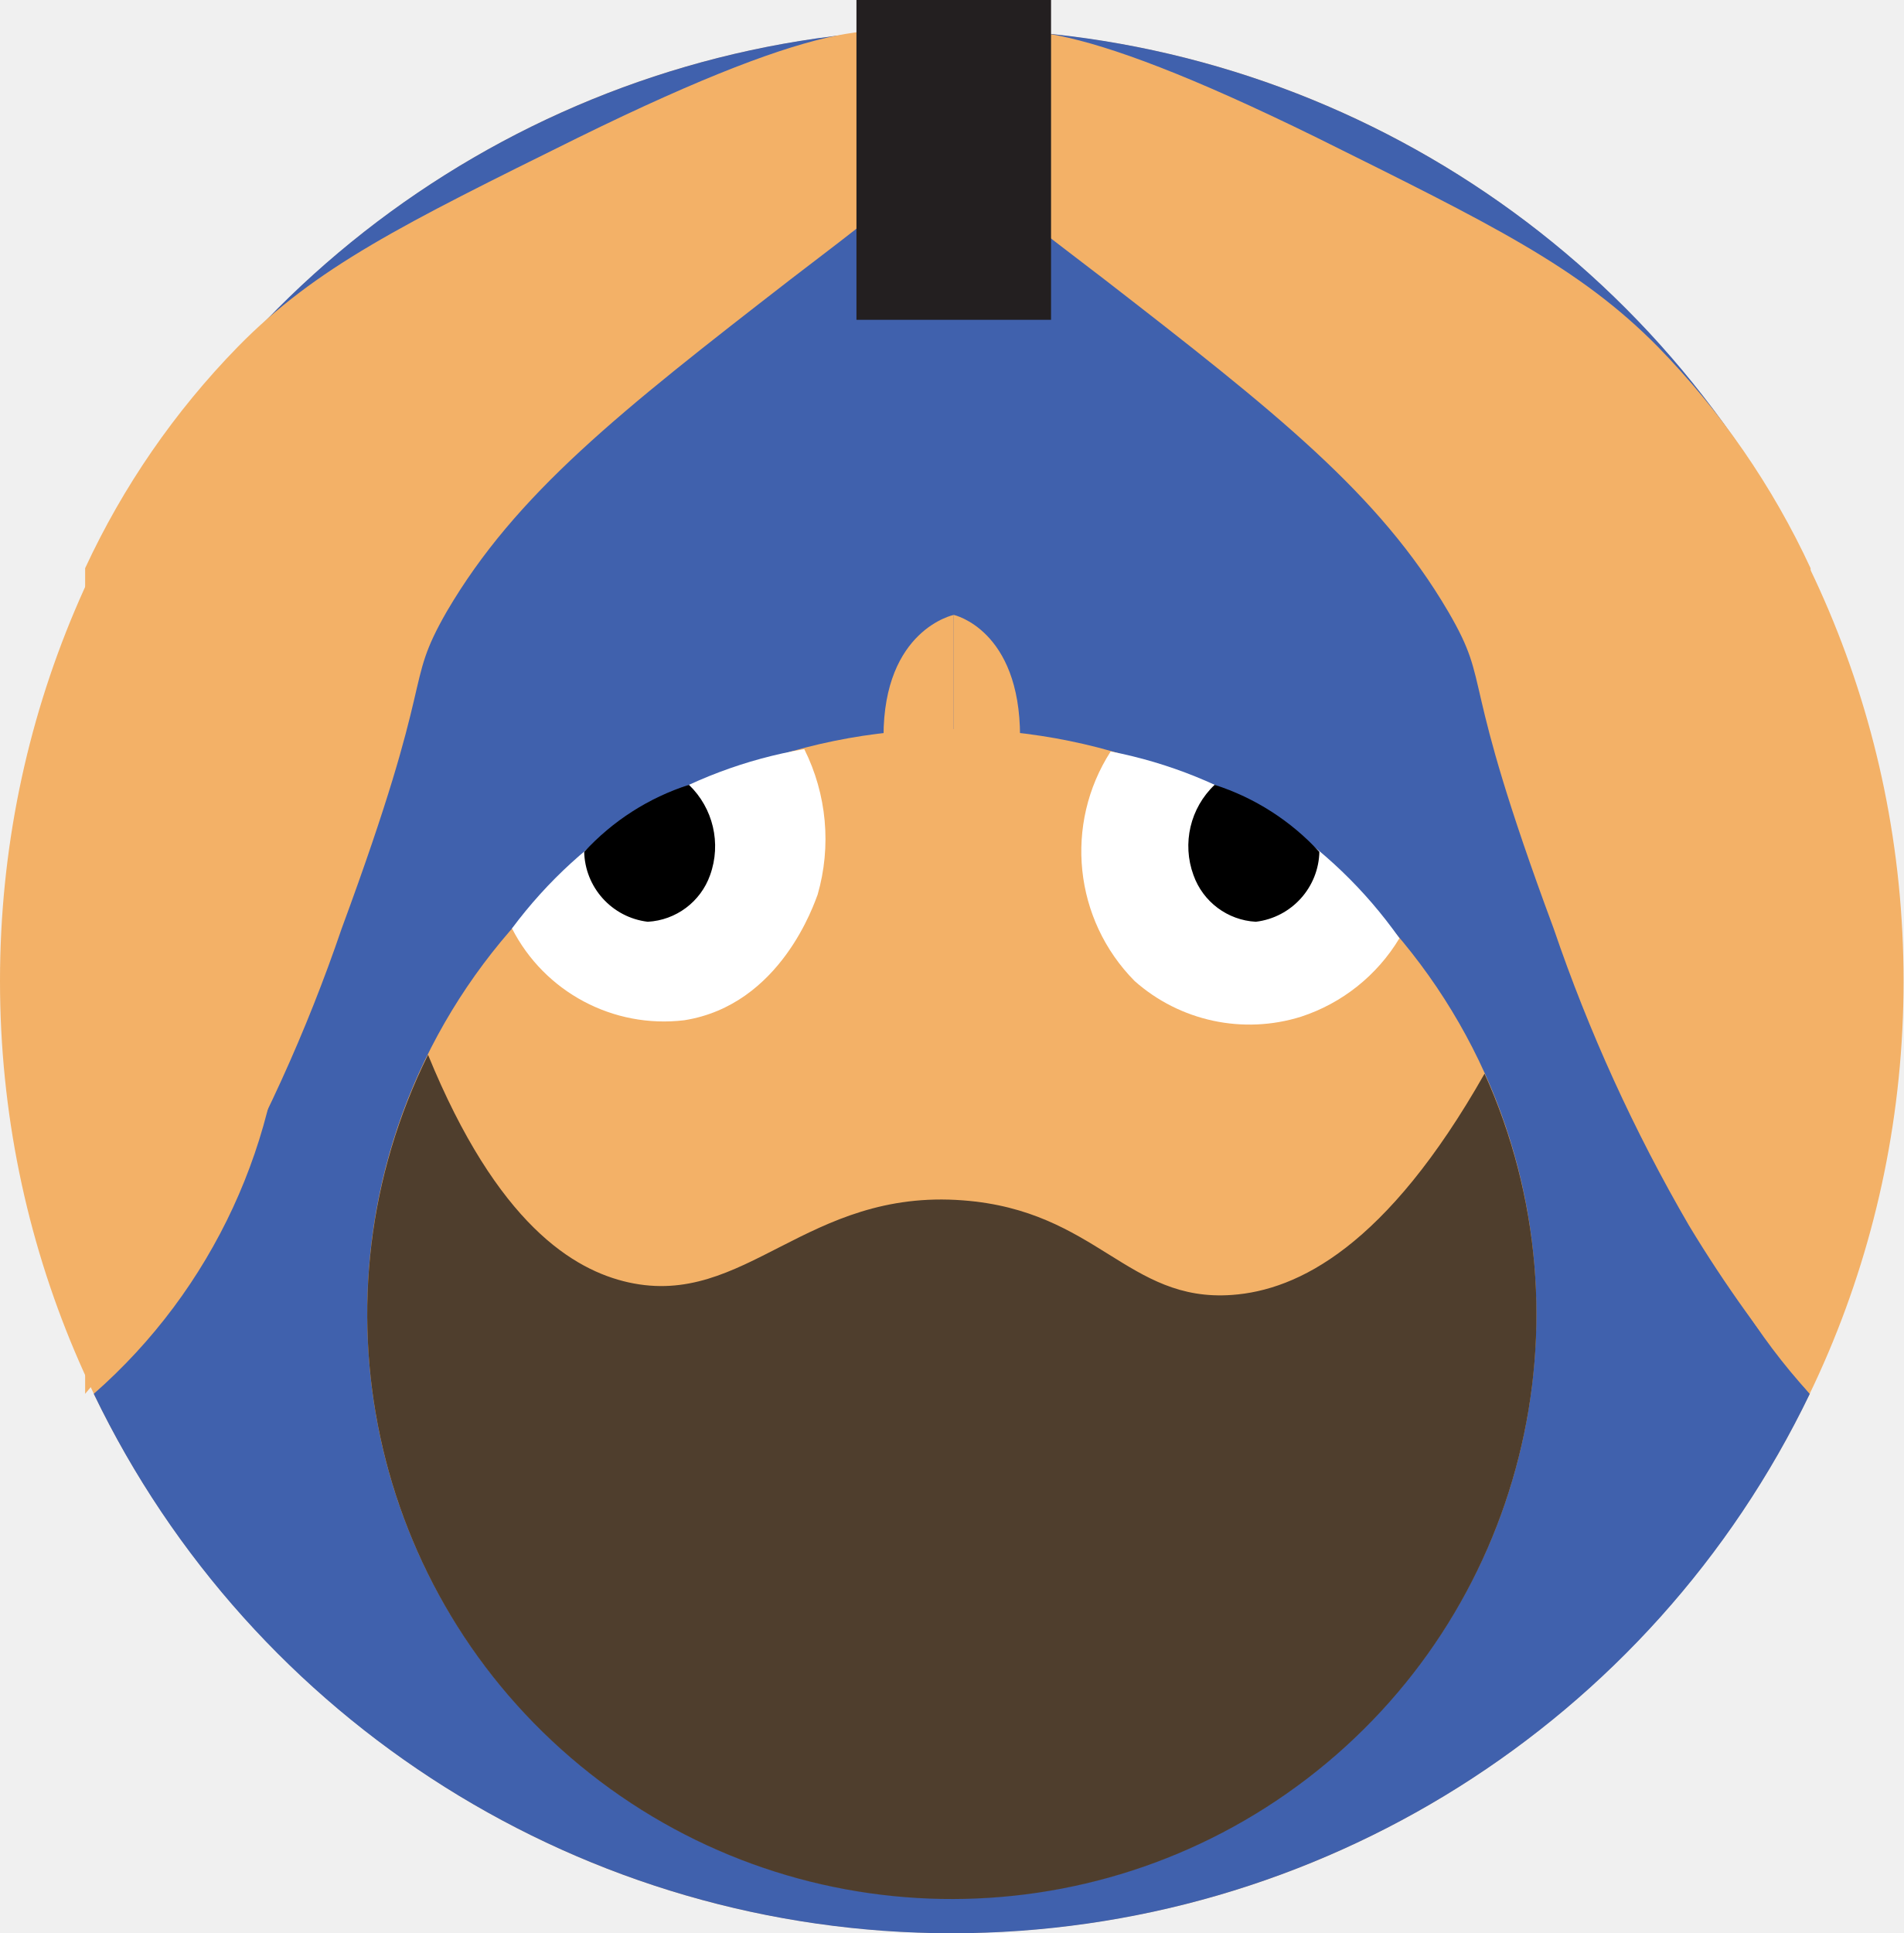
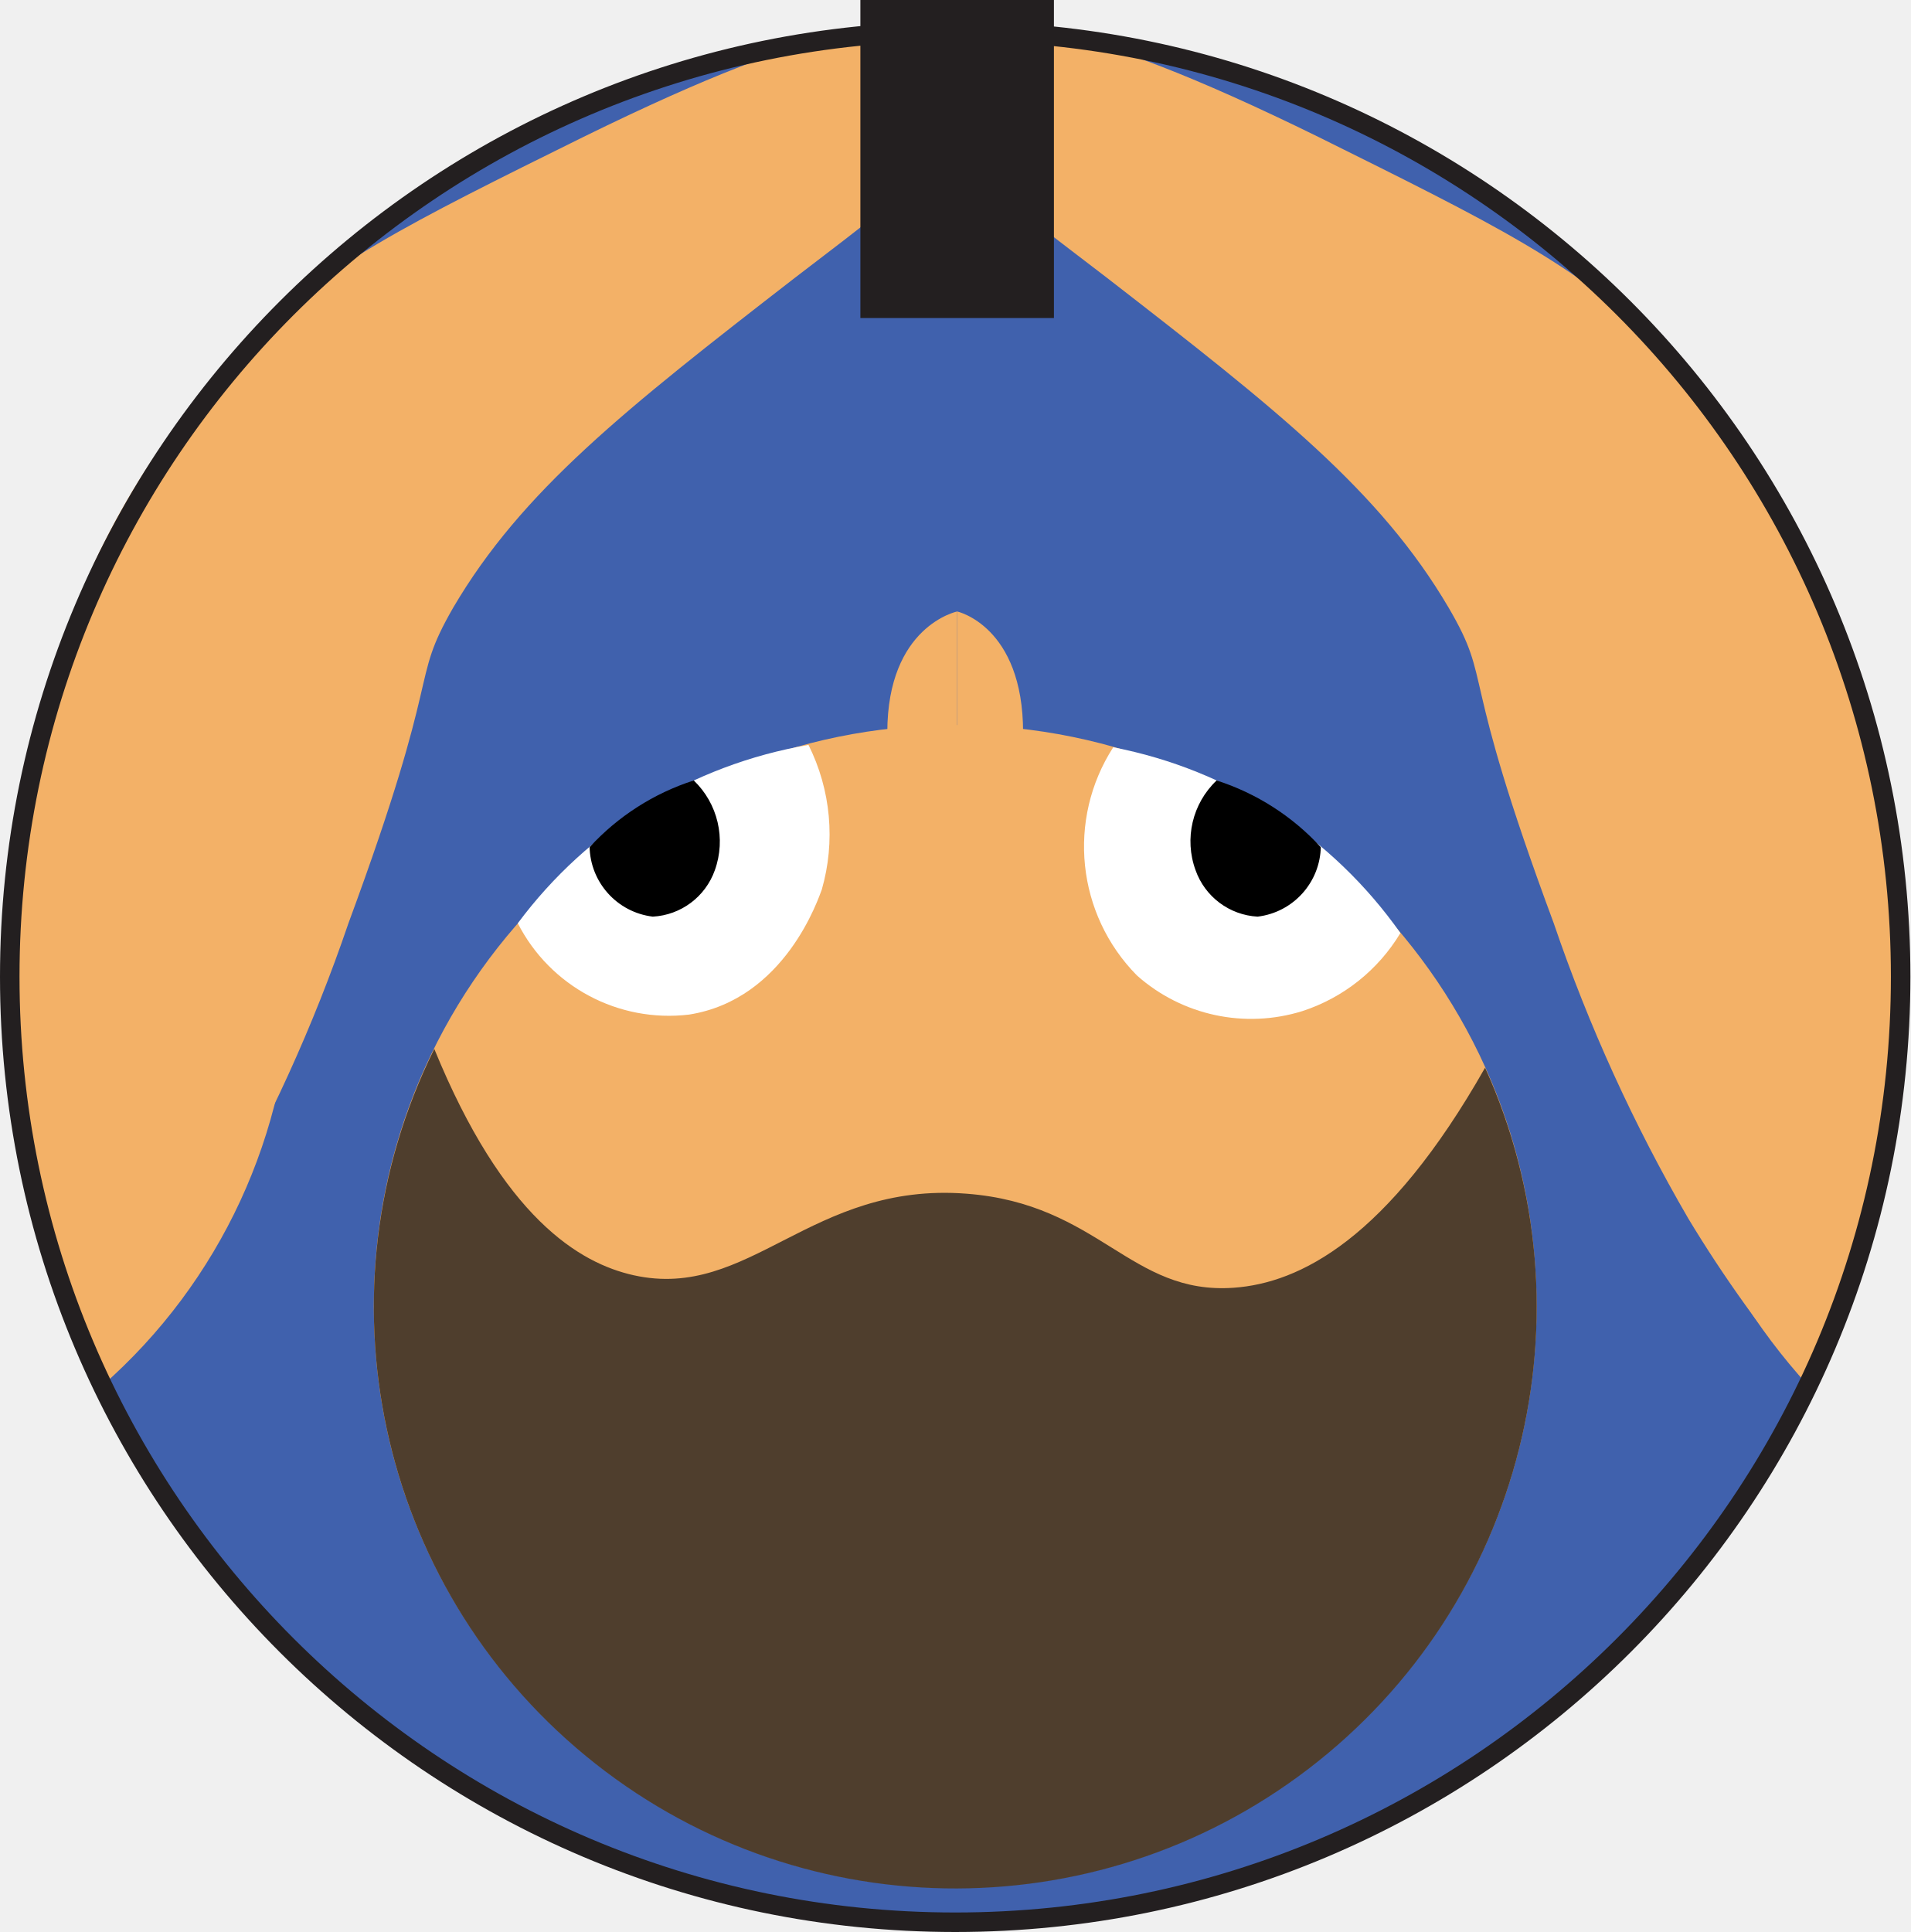
- <svg xmlns="http://www.w3.org/2000/svg" viewBox="0 0 48.52 49.26">
+ <svg xmlns="http://www.w3.org/2000/svg" viewBox="0 0 48.96 49.51">
  <defs>
-     <style>.cls-1{fill:#f3b167;}.cls-2{fill:none;}.cls-3{fill:#4061ad;}.cls-4{fill:#231f20;}.cls-5{fill:#fff;}.cls-6{fill:#4f3e2d;}</style>
+     <style>.cls-1{fill:#f3b167;}.cls-2,.cls-7{fill:none;}.cls-3{fill:#4061ad;}.cls-4{fill:#231f20;}.cls-5{fill:#fff;}.cls-6{fill:#4f3e2d;}.cls-7{stroke:#231f20;stroke-miterlimit:10;stroke-width:0.5px;}</style>
  </defs>
  <g id="test">
-     <circle class="cls-1" cx="24.26" cy="25" r="24.26" />
+     <circle class="cls-1" cx="24.48" cy="25" r="24.26" />
  </g>
  <g id="ruha">
-     <path class="cls-2" d="M25.5,25" transform="translate(-0.74)" />
-     <path class="cls-2" d="M3.13,14.48" transform="translate(-0.74)" />
-     <path class="cls-3" d="M46.87,14.48a24.27,24.27,0,0,0-43.74,0A14.31,14.31,0,0,1,8,25,14.31,14.31,0,0,1,3.13,35.52a24.27,24.27,0,0,0,43.74,0,15.57,15.57,0,0,1,0-21Z" transform="translate(-0.74)" />
+     <path class="cls-2" d="M25.5,25" transform="translate(-0.52)" />
+     <path class="cls-2" d="M3.13,14.48" transform="translate(-0.52)" />
+     <path class="cls-3" d="M46.87,14.48a24.27,24.27,0,0,0-43.74,0A14.31,14.31,0,0,1,8,25,14.31,14.31,0,0,1,3.13,35.52a24.27,24.27,0,0,0,43.74,0,15.57,15.57,0,0,1,0-21Z" transform="translate(-0.52)" />
  </g>
  <g id="kar">
-     <path class="cls-1" d="M46.87,35.52a33.33,33.33,0,0,1-3.08-4.29,42,42,0,0,1-3.45-7.57c-2.47-6.65-1.54-6.11-2.69-8.08-1.76-3-4.41-5.09-8.76-8.46-2.2-1.7-4.67-3.38-4.3-4.94a1.82,1.82,0,0,1,.72-1c.89-.66,2.55-.84,9,2.33C38.76,5.72,41,6.81,43,8.84a20.28,20.28,0,0,1,3.89,5.64Z" transform="translate(-0.74)" />
-     <path class="cls-1" d="M55.63,6.91" transform="translate(-0.74)" />
-     <path class="cls-1" d="M2.91,35.52A33.33,33.33,0,0,0,6,31.23a42,42,0,0,0,3.45-7.57C11.91,17,11,17.55,12.13,15.58c1.76-3,4.41-5.09,8.76-8.46,2.2-1.7,4.67-3.38,4.3-4.94a1.82,1.82,0,0,0-.72-1c-.89-.66-2.55-.84-9,2.33C11,5.72,8.79,6.81,6.8,8.84a20.28,20.28,0,0,0-3.89,5.64Z" transform="translate(-0.74)" />
+     <path class="cls-1" d="M46.87,35.52a33.33,33.33,0,0,1-3.08-4.29,42,42,0,0,1-3.45-7.57c-2.47-6.65-1.54-6.11-2.69-8.08-1.76-3-4.41-5.09-8.76-8.46-2.2-1.7-4.67-3.38-4.3-4.94a1.82,1.82,0,0,1,.72-1c.89-.66,2.55-.84,9,2.33C38.76,5.72,41,6.81,43,8.84a20.28,20.28,0,0,1,3.89,5.64Z" transform="translate(-0.52)" />
+     <path class="cls-1" d="M55.63,6.91" transform="translate(-0.52)" />
+     <path class="cls-1" d="M2.91,35.52A33.33,33.33,0,0,0,6,31.23a42,42,0,0,0,3.45-7.57C11.91,17,11,17.55,12.13,15.58c1.76-3,4.41-5.09,8.76-8.46,2.2-1.7,4.67-3.38,4.3-4.94a1.82,1.82,0,0,0-.72-1c-.89-.66-2.55-.84-9,2.33C11,5.72,8.79,6.81,6.8,8.84a20.28,20.28,0,0,0-3.89,5.64Z" transform="translate(-0.52)" />
  </g>
  <g id="Layer_8" data-name="Layer 8">
-     <rect class="cls-4" x="21.83" width="4.96" height="8.15" />
+     <rect class="cls-4" x="22.05" width="4.96" height="8.15" />
  </g>
  <g id="fej">
-     <circle class="cls-1" cx="24.26" cy="33.48" r="14.9" />
+     <circle class="cls-1" cx="24.48" cy="33.48" r="14.9" />
  </g>
  <g id="orr">
-     <path class="cls-1" d="M25.05,18.67v-3s1.69.37,1.69,3.1Z" transform="translate(-0.74)" />
-     <path class="cls-1" d="M25.05,18.67v-3s-1.79.37-1.79,3.1Z" transform="translate(-0.74)" />
+     <path class="cls-1" d="M25.05,18.67v-3s1.69.37,1.69,3.1Z" transform="translate(-0.52)" />
+     <path class="cls-1" d="M25.05,18.67v-3s-1.79.37-1.79,3.1Z" transform="translate(-0.52)" />
  </g>
  <g id="szem">
-     <path class="cls-5" d="M13.79,23.66A4.35,4.35,0,0,0,18.18,26c2.47-.39,3.32-3,3.4-3.2a5.12,5.12,0,0,0-.34-3.71A11.75,11.75,0,0,0,13.79,23.66Z" transform="translate(-0.74)" />
-     <path d="M15.63,21.69a1.84,1.84,0,0,0,1.62,1.8,1.79,1.79,0,0,0,1.59-1.19A2.17,2.17,0,0,0,18.3,20a6.21,6.21,0,0,0-2.67,1.71Z" transform="translate(-0.74)" />
-     <path class="cls-5" d="M29.05,19.15A4.7,4.7,0,0,0,29.66,25a4.41,4.41,0,0,0,4.24.91,4.59,4.59,0,0,0,2.51-2A11.74,11.74,0,0,0,29.05,19.15Z" transform="translate(-0.74)" />
-     <path d="M34.37,21.69a1.84,1.84,0,0,1-1.62,1.8,1.79,1.79,0,0,1-1.59-1.19A2.15,2.15,0,0,1,31.7,20a6.21,6.21,0,0,1,2.67,1.71Z" transform="translate(-0.74)" />
+     <path class="cls-5" d="M13.79,23.66A4.35,4.35,0,0,0,18.18,26c2.47-.39,3.32-3,3.4-3.2a5.12,5.12,0,0,0-.34-3.71A11.75,11.75,0,0,0,13.79,23.66Z" transform="translate(-0.52)" />
+     <path d="M15.63,21.69a1.84,1.84,0,0,0,1.62,1.8,1.79,1.79,0,0,0,1.59-1.19A2.17,2.17,0,0,0,18.3,20a6.21,6.21,0,0,0-2.67,1.71Z" transform="translate(-0.52)" />
+     <path class="cls-5" d="M29.05,19.15A4.7,4.7,0,0,0,29.66,25a4.41,4.41,0,0,0,4.24.91,4.59,4.59,0,0,0,2.51-2A11.74,11.74,0,0,0,29.05,19.15Z" transform="translate(-0.52)" />
+     <path d="M34.37,21.69a1.84,1.84,0,0,1-1.62,1.8,1.79,1.79,0,0,1-1.59-1.19A2.15,2.15,0,0,1,31.7,20a6.21,6.21,0,0,1,2.67,1.71Z" transform="translate(-0.52)" />
  </g>
  <g id="haj">
-     <path class="cls-6" d="M25.29,30.59c-4-.31-5.55,2.75-8.53,2.09-1.39-.31-3.34-1.47-5.11-5.8a14.9,14.9,0,1,0,26.93.48c-2.5,4.41-4.76,5.52-6.44,5.64C29.48,33.19,28.7,30.85,25.29,30.59Z" transform="translate(-0.74)" />
-     <path class="cls-6" d="M1.43,9.55" transform="translate(-0.74)" />
+     <path class="cls-6" d="M25.29,30.59c-4-.31-5.55,2.75-8.53,2.09-1.39-.31-3.34-1.47-5.11-5.8a14.9,14.9,0,1,0,26.93.48c-2.5,4.41-4.76,5.52-6.44,5.64C29.48,33.19,28.7,30.85,25.29,30.59Z" transform="translate(-0.52)" />
+     <path class="cls-6" d="M1.43,9.55" transform="translate(-0.52)" />
+   </g>
+   <g id="Layer_9" data-name="Layer 9">
+     <circle class="cls-7" cx="24.48" cy="25.03" r="24.23" />
  </g>
</svg>
